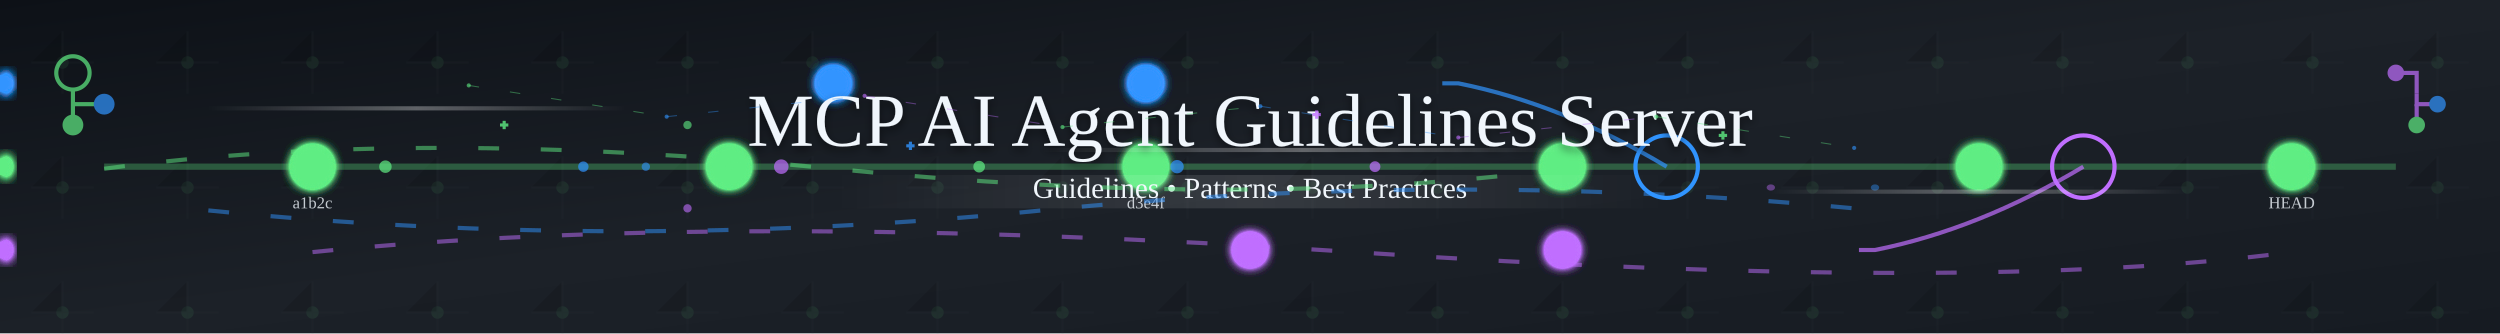
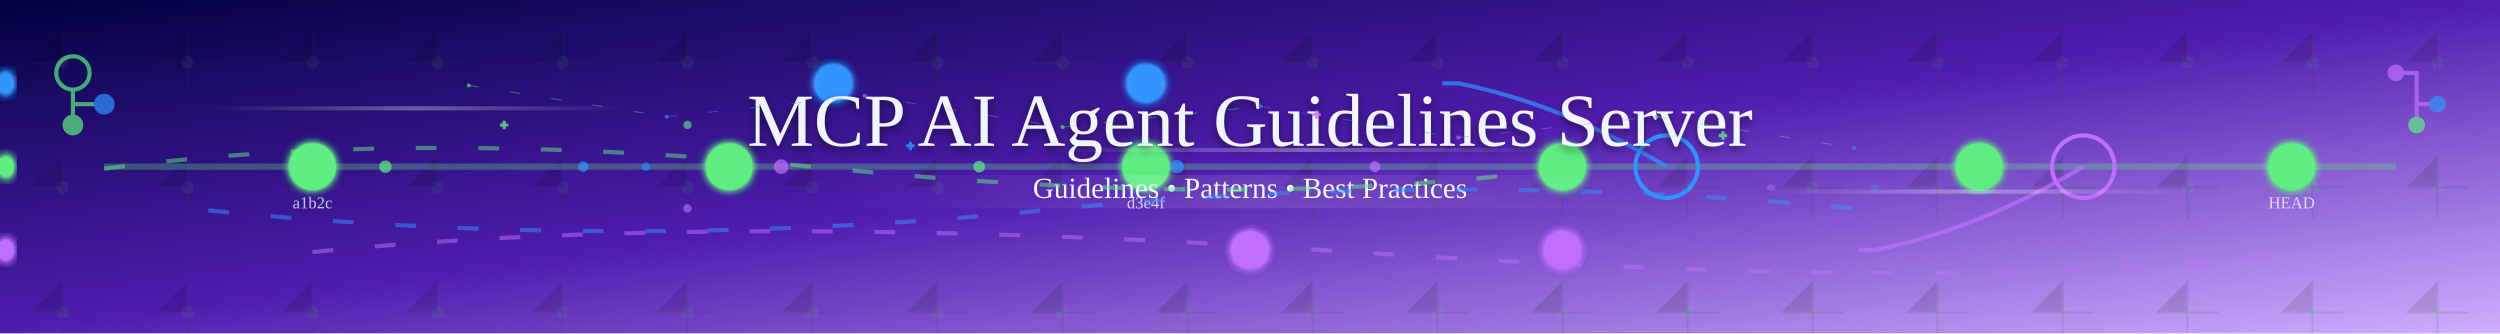
<svg xmlns="http://www.w3.org/2000/svg" width="1200" height="160" viewBox="0 0 1200 160" role="img" aria-label="Git Branch Flow">
  <defs>
    <linearGradient id="bgGitGrad" x1="0%" y1="0%" x2="100%" y2="100%">
-       <stop offset="0%" style="stop-color:#0d1117;stop-opacity:1">
-         <animate attributeName="stop-color" values="#0d1117;#161b22;#0d1117" dur="5.0s" repeatCount="indefinite" />
+       <stop offset="0%" style="stop-color:#000240;stop-opacity:1">
+         <animate attributeName="stop-color" values="#000240;#501DAF;#000240" dur="5.0s" repeatCount="indefinite" />
      </stop>
-       <stop offset="50%" style="stop-color:#1c2128;stop-opacity:1" />
-       <stop offset="100%" style="stop-color:#161b22;stop-opacity:1">
-         <animate attributeName="stop-color" values="#161b22;#0d1117;#161b22" dur="5.0s" repeatCount="indefinite" />
+       <stop offset="50%" style="stop-color:#501DAF;stop-opacity:1" />
+       <stop offset="100%" style="stop-color:#D0B0FF;stop-opacity:1">
+         <animate attributeName="stop-color" values="#000240;#501DAF;#000240" dur="5.0s" repeatCount="indefinite" />
      </stop>
    </linearGradient>
    <radialGradient id="branchGlow" cx="50%" cy="50%" r="50%">
      <stop offset="0%" style="stop-color:#5FED83;stop-opacity:1" />
      <stop offset="50%" style="stop-color:#3094FF;stop-opacity:0.6" />
      <stop offset="100%" style="stop-color:#C06EFF;stop-opacity:0" />
    </radialGradient>
    <filter id="glow" x="-50%" y="-50%" width="200%" height="200%">
      <feGaussianBlur stdDeviation="3" result="blur" />
      <feColorMatrix in="blur" type="matrix" values="1 0 0 0 0  0 1 0 0 0  0 0 1 0 0  0 0 0 8 0" result="glow" />
      <feMerge>
        <feMergeNode in="glow" />
        <feMergeNode in="SourceGraphic" />
      </feMerge>
    </filter>
    <filter id="dropShadow" x="-50%" y="-50%" width="200%" height="200%">
      <feGaussianBlur in="SourceAlpha" stdDeviation="2" />
      <feOffset dx="0" dy="2" result="offsetblur" />
      <feFlood flood-color="#000000" flood-opacity="0.5" />
      <feComposite in2="offsetblur" operator="in" />
      <feMerge>
        <feMergeNode />
        <feMergeNode in="SourceGraphic" />
      </feMerge>
    </filter>
    <linearGradient id="shine01" x1="0%" y1="0%" x2="100%" y2="0%">
      <stop offset="0%" style="stop-color:#ffffff;stop-opacity:0" />
      <stop offset="50%" style="stop-color:#ffffff;stop-opacity:0.8" />
      <stop offset="100%" style="stop-color:#ffffff;stop-opacity:0" />
      <animate attributeName="x1" values="-100%;200%" dur="1.5s" repeatCount="indefinite" />
      <animate attributeName="x2" values="0%;300%" dur="1.5s" repeatCount="indefinite" />
    </linearGradient>
    <pattern id="gitPattern" x="0" y="0" width="60" height="60" patternUnits="userSpaceOnUse">
      <circle cx="30" cy="30" r="3" fill="#5FED83" opacity="0.2" />
      <path d="M 15 30 L 30 30 L 30 15 M 30 30 L 30 45 M 30 30 L 45 30" stroke="#30363d" stroke-width="1" opacity="0.3" />
    </pattern>
    <marker id="arrowGreen" markerWidth="10" markerHeight="10" refX="9" refY="3" orient="auto" markerUnits="strokeWidth">
      <path d="M0,0 L0,6 L9,3 z" fill="#5FED83" />
    </marker>
  </defs>
  <style>
    @media (prefers-color-scheme: dark) {
      .text-primary { fill: #f0f6fc; font-family: 'SF Pro Display', -apple-system, BlinkMacSystemFont, 'Segoe UI', 'Roboto', 'Helvetica Neue', Arial, sans-serif; font-weight: 700; letter-spacing: -0.5px; }
      .text-secondary { fill: #c9d1d9; font-family: 'SF Pro Text', -apple-system, BlinkMacSystemFont, 'Segoe UI', 'Roboto', 'Helvetica Neue', Arial, sans-serif; font-weight: 500; letter-spacing: 0.5px; }
    }
    @media (prefers-color-scheme: light) {
      .text-primary { fill: #24292f; font-family: 'SF Pro Display', -apple-system, BlinkMacSystemFont, 'Segoe UI', 'Roboto', 'Helvetica Neue', Arial, sans-serif; font-weight: 700; letter-spacing: -0.5px; }
      .text-secondary { fill: #1f2328; font-family: 'SF Pro Text', -apple-system, BlinkMacSystemFont, 'Segoe UI', 'Roboto', 'Helvetica Neue', Arial, sans-serif; font-weight: 500; letter-spacing: 0.5px; }
    }
    
    .commit-node { 
      animation: commit-pulse 3s cubic-bezier(0.4, 0, 0.2, 1) infinite; 
      transform-origin: center;
    }
    @keyframes commit-pulse {
      0%, 100% { opacity: 0.5; transform: scale(2.0); }
      50% { opacity: 1; transform: scale(2.4); }
    }
    
    .branch-line {
      stroke-dasharray: 500;
      stroke-dashoffset: 500;
      animation: branch-draw 4s ease-out infinite;
    }
    @keyframes branch-draw {
      to { stroke-dashoffset: 0; }
    }
    
    .merge-flow {
      animation: merge-travel 3s cubic-bezier(0.4, 0, 0.6, 1) infinite;
      filter: url(#glow);
    }
    @keyframes merge-travel {
      0% { opacity: 0; cx: 100; }
      20% { opacity: 1; }
      80% { opacity: 1; }
      100% { opacity: 0; cx: 1100; }
    }
    
    .git-icon {
      animation: icon-float 4s ease-in-out infinite;
    }
    @keyframes icon-float {
      0%, 100% { transform: translateY(0.0px); }
      50% { transform: translateY(-10.0px); }
    }
    
    .branch-burst {
      animation: burst-expand 2.5s cubic-bezier(0.4, 0, 0.2, 1) infinite;
      transform-origin: center;
    }
    @keyframes burst-expand {
      0% { opacity: 0; transform: scale(0.0); }
      50% { opacity: 0.6; }
      100% { opacity: 0; transform: scale(5.0); }
    }
    
    @media (prefers-reduced-motion: reduce) { 
      * { animation: none !important; } 
    }
  
    /* Enhanced header particle effects */
    .h-particle {
      animation: h-particle-rise 5s ease-out infinite;
    }
    @keyframes h-particle-rise {
      0% { opacity: 0; transform: translateY(60px) scale(0); }
      50% { opacity: 1; transform: translateY(30px) scale(2.5); }
      100% { opacity: 0; transform: translateY(0) scale(0); }
    }
    
    .h-sparkle {
      animation: h-sparkle-twinkle 2s ease-in-out infinite;
      transform-origin: center;
    }
    @keyframes h-sparkle-twinkle {
      0%, 100% { opacity: 0; transform: scale(0) rotate(0deg); }
      50% { opacity: 1; transform: scale(3) rotate(180deg); }
    }
    
    /* Energy waves */
    .h-energy {
      stroke-dasharray: 10 20;
      animation: h-energy-pulse 4s linear infinite;
    }
    @keyframes h-energy-pulse {
      to { stroke-dashoffset: -200; }
    }
    
    /* Orbital elements */
    .h-orbit {
      animation: h-orbit-spin 15s linear infinite;
      transform-origin: center;
    }
    @keyframes h-orbit-spin {
      to { transform: rotate(360deg); }
    }
    
    /* Glow intensity */
    .h-glow-intense {
      animation: h-glow-pulse 3s ease-in-out infinite;
    }
    @keyframes h-glow-pulse {
      0%, 100% { filter: drop-shadow(0 0 5px currentColor); opacity: 0.6; }
      50% { filter: drop-shadow(0 0 15px currentColor); opacity: 1; }
    }
    
    /* Beam effect */
    .h-beam {
      animation: h-beam-sweep 5s ease-in-out infinite;
      transform-origin: center;
    }
    @keyframes h-beam-sweep {
      0%, 100% { opacity: 0; transform: scaleX(0); }
      50% { opacity: 0.8; transform: scaleX(4); }
    }
    
    /* Constellation effect */
    .h-star {
      animation: h-star-blink 4s ease-in-out infinite;
    }
    @keyframes h-star-blink {
      0%, 100% { opacity: 0.2; r: 1px; }
      50% { opacity: 1; r: 3px; }
    }
    
    /* Network lines */
    .h-network {
      stroke-dasharray: 5 15;
      animation: h-network-pulse 6s linear infinite;
      opacity: 0.4;
    }
    @keyframes h-network-pulse {
      0%, 100% { opacity: 0.2; }
      50% { opacity: 0.8; stroke-dashoffset: -100; }
    }
    
    </style>
  <rect width="1200" height="160" fill="url(#bgGitGrad)" />
  <rect width="1200" height="160" fill="url(#gitPattern)" opacity="0.4" />
  <line x1="50" y1="80" x2="1150" y2="80" stroke="#5FED83" stroke-width="3" opacity="0.3" />
  <path class="branch-line" d="M 200 80 Q 250 60, 300 40 L 700 40 Q 750 50, 800 80" fill="none" stroke="#3094FF" stroke-width="2" opacity="0.7" style="animation-delay: 0s" />
  <path class="branch-line" d="M 400 80 Q 450 100, 500 120 L 900 120 Q 950 110, 1000 80" fill="none" stroke="#C06EFF" stroke-width="2" opacity="0.7" style="animation-delay: 1s" />
  <g filter="url(#glow)">
    <circle class="commit-node" cx="150" cy="80" r="8" fill="#5FED83" style="animation-delay: 0s" />
    <circle class="commit-node" cx="350" cy="80" r="8" fill="#5FED83" style="animation-delay: 0.5s" />
    <circle class="commit-node" cx="550" cy="80" r="8" fill="#5FED83" style="animation-delay: 1s" />
    <circle class="commit-node" cx="750" cy="80" r="8" fill="#5FED83" style="animation-delay: 1.5s" />
    <circle class="commit-node" cx="950" cy="80" r="8" fill="#5FED83" style="animation-delay: 2s" />
    <circle class="commit-node" cx="1100" cy="80" r="8" fill="#5FED83" style="animation-delay: 2.5s" />
  </g>
  <g filter="url(#glow)">
    <circle class="commit-node" cx="400" cy="40" r="6" fill="#3094FF" style="animation-delay: 0.7s" />
    <circle class="commit-node" cx="550" cy="40" r="6" fill="#3094FF" style="animation-delay: 1.2s" />
    <circle class="commit-node" cx="600" cy="120" r="6" fill="#C06EFF" style="animation-delay: 1.7s" />
    <circle class="commit-node" cx="750" cy="120" r="6" fill="#C06EFF" style="animation-delay: 2.2s" />
  </g>
  <circle class="branch-burst" cx="800" cy="80" r="15" fill="none" stroke="#3094FF" stroke-width="2" style="animation-delay: 0s" />
  <circle class="branch-burst" cx="1000" cy="80" r="15" fill="none" stroke="#C06EFF" stroke-width="2" style="animation-delay: 1s" />
  <circle class="merge-flow" cy="40" r="4" fill="#3094FF" style="animation-delay: 0s" />
  <circle class="merge-flow" cy="80" r="4" fill="#5FED83" style="animation-delay: 1s" />
  <circle class="merge-flow" cy="120" r="4" fill="#C06EFF" style="animation-delay: 2s" />
  <g class="git-icon" transform="translate(25, 25)" opacity="0.7">
    <circle cx="10" cy="10" r="8" fill="none" stroke="#5FED83" stroke-width="2" />
    <path d="M 10 18 L 10 35" stroke="#5FED83" stroke-width="2" />
    <path d="M 10 25 L 25 25" stroke="#5FED83" stroke-width="2" />
    <circle cx="10" cy="35" r="5" fill="#5FED83" />
    <circle cx="25" cy="25" r="5" fill="#3094FF" />
  </g>
  <g class="git-icon" transform="translate(1150, 25)" opacity="0.7">
    <path d="M 0 10 L 10 10 L 10 20" stroke="#C06EFF" stroke-width="2" fill="none" />
    <path d="M 10 35 L 10 25" stroke="#C06EFF" stroke-width="2" fill="none" />
    <path d="M 10 20 L 10 25 L 20 25" stroke="#C06EFF" stroke-width="2" fill="none" />
    <circle cx="0" cy="10" r="4" fill="#C06EFF" />
    <circle cx="10" cy="35" r="4" fill="#5FED83" />
    <circle cx="20" cy="25" r="4" fill="#3094FF" />
  </g>
  <text x="150" y="100" text-anchor="middle" class="text-secondary" font-size="8" opacity="0.8" fill="#f0f6fc">a1b2c</text>
  <text x="550" y="100" text-anchor="middle" class="text-secondary" font-size="8" opacity="0.8" fill="#f0f6fc">d3e4f</text>
  <text x="1100" y="100" text-anchor="middle" class="text-secondary" font-size="8" opacity="0.8" fill="#f0f6fc">HEAD</text>
  <text x="600" y="70" text-anchor="middle" class="text-primary" font-size="36" filter="url(#dropShadow)" fill="#f0f6fc">MCP AI Agent Guidelines Server</text>
  <text x="600" y="95" text-anchor="middle" class="subtitle text-secondary" font-size="14" fill="#f0f6fc">Guidelines • Patterns • Best Practices</text>
  <rect x="400" y="84" width="400" height="16" fill="url(#shine01)" opacity="0.15" />
  <g opacity="0.7">
    <circle class="h-particle" cx="185" cy="80" r="3" fill="#5FED83" style="animation-delay: 0s" />
    <circle class="h-particle" cx="280" cy="80" r="2.5" fill="#3094FF" style="animation-delay: 0.7s" />
    <circle class="h-particle" cx="375" cy="80" r="3.5" fill="#C06EFF" style="animation-delay: 1.4s" />
    <circle class="h-particle" cx="470" cy="80" r="2.8" fill="#5FED83" style="animation-delay: 2.1s" />
    <circle class="h-particle" cx="565" cy="80" r="3.2" fill="#3094FF" style="animation-delay: 2.8s" />
    <circle class="h-particle" cx="660" cy="80" r="2.6" fill="#C06EFF" style="animation-delay: 3.5s" />
  </g>
  <g opacity="0.8">
    <path class="h-sparkle" d="M 240 60 L 244 60 M 242 58 L 242 62" stroke="#5FED83" stroke-width="1.5" style="animation-delay: 0s" />
    <path class="h-sparkle" d="M 435 70 L 439 70 M 437 68 L 437 72" stroke="#3094FF" stroke-width="1.5" style="animation-delay: 0.5s" />
    <path class="h-sparkle" d="M 630 55 L 634 55 M 632 53 L 632 57" stroke="#C06EFF" stroke-width="1.5" style="animation-delay: 1s" />
    <path class="h-sparkle" d="M 825 65 L 829 65 M 827 63 L 827 67" stroke="#5FED83" stroke-width="1.5" style="animation-delay: 1.5s" />
  </g>
  <g opacity="0.5">
    <path class="h-energy" d="M 50 81 Q 200 61, 400 81 T 750 81" stroke="#5FED83" stroke-width="2" fill="none" style="animation-delay: 0s" />
    <path class="h-energy" d="M 100 101 Q 300 121, 500 101 T 900 101" stroke="#3094FF" stroke-width="2" fill="none" style="animation-delay: 1s" />
    <path class="h-energy" d="M 150 121 Q 350 101, 650 121 T 1100 121" stroke="#C06EFF" stroke-width="2" fill="none" style="animation-delay: 2s" />
  </g>
  <g opacity="0.6">
    <g class="h-orbit" transform="translate(330, 80)">
      <circle cx="20" cy="0" r="2" fill="#5FED83" />
      <circle cx="-20" cy="0" r="2" fill="#3094FF" />
      <circle cx="0" cy="20" r="2" fill="#C06EFF" />
      <circle cx="0" cy="-20" r="2" fill="#5FED83" />
    </g>
    <g class="h-orbit" transform="translate(875, 90)" style="animation-direction: reverse; animation-duration: 20s;">
      <ellipse cx="25" cy="0" rx="2" ry="1.5" fill="#3094FF" opacity="0.7" />
      <ellipse cx="-25" cy="0" rx="2" ry="1.5" fill="#C06EFF" opacity="0.7" />
    </g>
  </g>
  <g opacity="0.4">
    <rect class="h-beam" x="100" y="51" width="200" height="2" fill="url(#shine01)" style="animation-delay: 0s" />
    <rect class="h-beam" x="500" y="71" width="250" height="2" fill="url(#shine01)" style="animation-delay: 1.5s" />
    <rect class="h-beam" x="850" y="91" width="200" height="2" fill="url(#shine01)" style="animation-delay: 3s" />
  </g>
  <g class="h-glow-intense" opacity="0.6">
    <circle class="h-star" cx="225" cy="41" r="1" fill="#5FED83" style="animation-delay: 0s" />
    <circle class="h-star" cx="320" cy="56" r="1" fill="#3094FF" style="animation-delay: 0.4s" />
    <circle class="h-star" cx="415" cy="46" r="1" fill="#C06EFF" style="animation-delay: 0.8s" />
    <circle class="h-star" cx="510" cy="61" r="1" fill="#5FED83" style="animation-delay: 1.2s" />
    <circle class="h-star" cx="605" cy="51" r="1" fill="#3094FF" style="animation-delay: 1.6s" />
    <circle class="h-star" cx="700" cy="66" r="1" fill="#C06EFF" style="animation-delay: 2s" />
    <circle class="h-star" cx="795" cy="56" r="1" fill="#5FED83" style="animation-delay: 2.4s" />
    <circle class="h-star" cx="890" cy="71" r="1" fill="#3094FF" style="animation-delay: 2.8s" />
  </g>
  <g class="h-network">
    <line x1="225" y1="41" x2="320" y2="56" stroke="#5FED83" stroke-width="0.5" />
    <line x1="320" y1="56" x2="415" y2="46" stroke="#3094FF" stroke-width="0.5" />
    <line x1="415" y1="46" x2="510" y2="61" stroke="#C06EFF" stroke-width="0.5" />
    <line x1="510" y1="61" x2="605" y2="51" stroke="#5FED83" stroke-width="0.5" />
    <line x1="605" y1="51" x2="700" y2="66" stroke="#3094FF" stroke-width="0.5" />
    <line x1="700" y1="66" x2="795" y2="56" stroke="#C06EFF" stroke-width="0.5" />
    <line x1="795" y1="56" x2="890" y2="71" stroke="#5FED83" stroke-width="0.5" />
  </g>
</svg>
